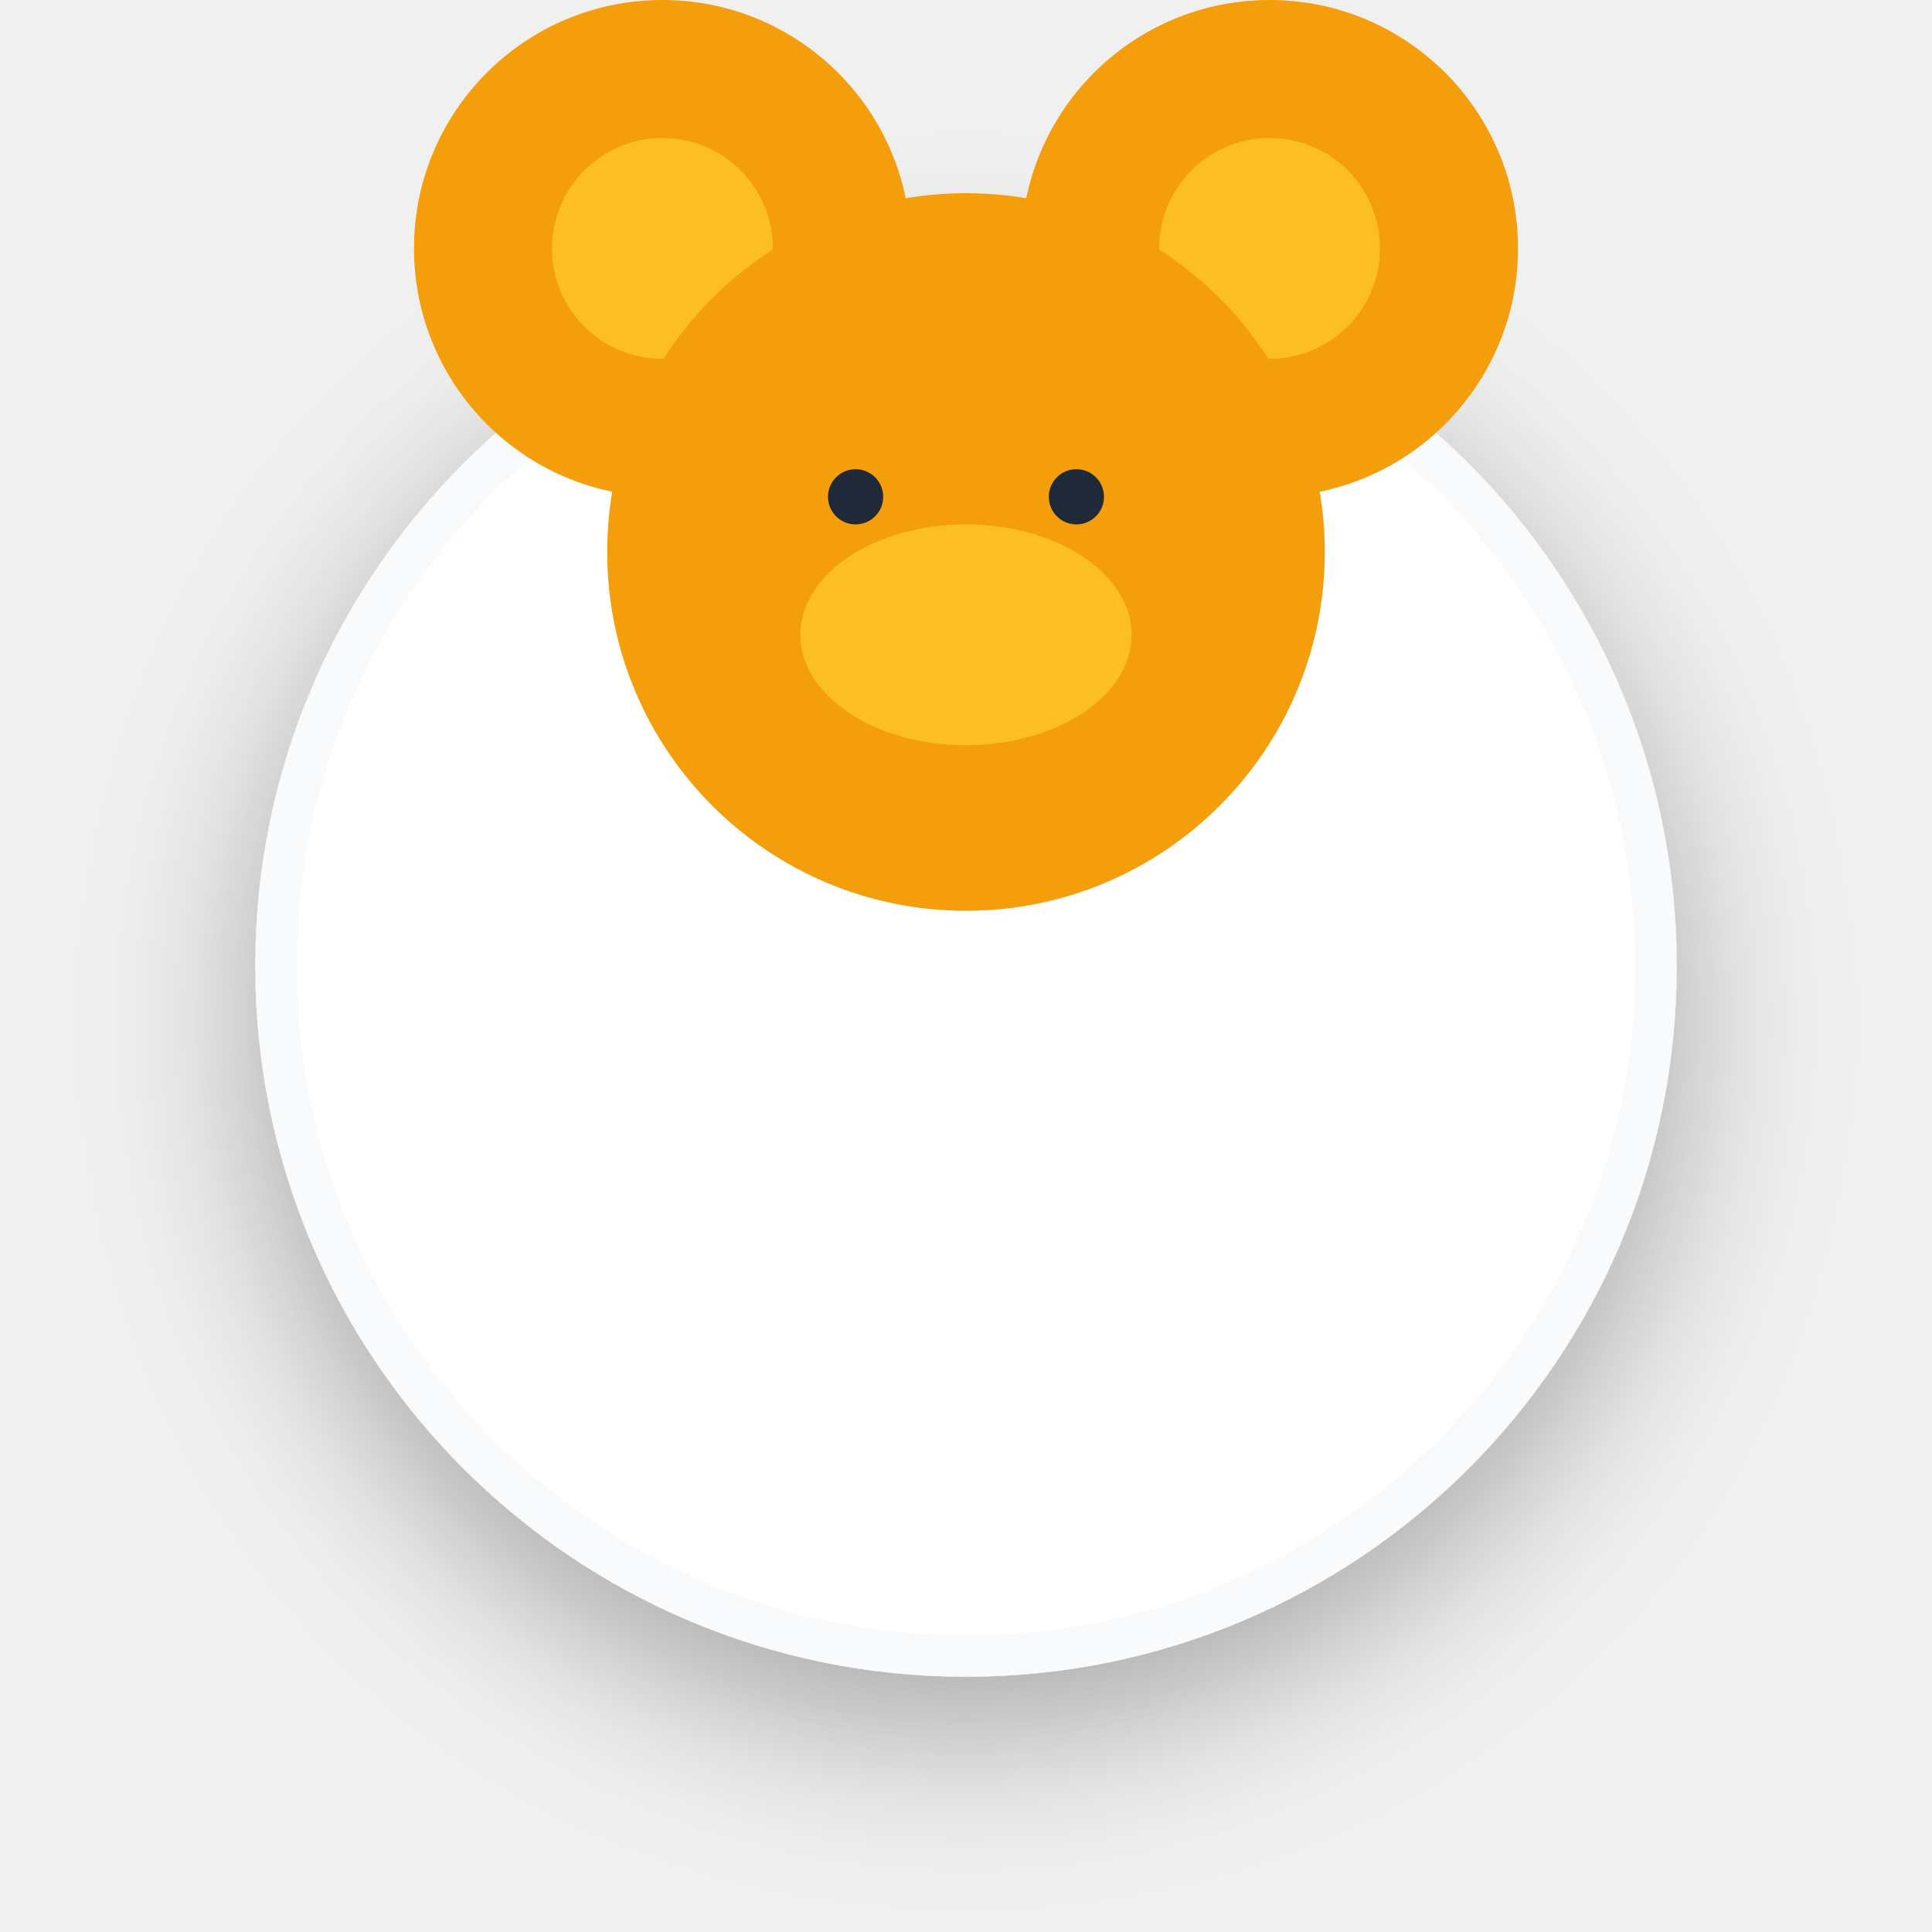
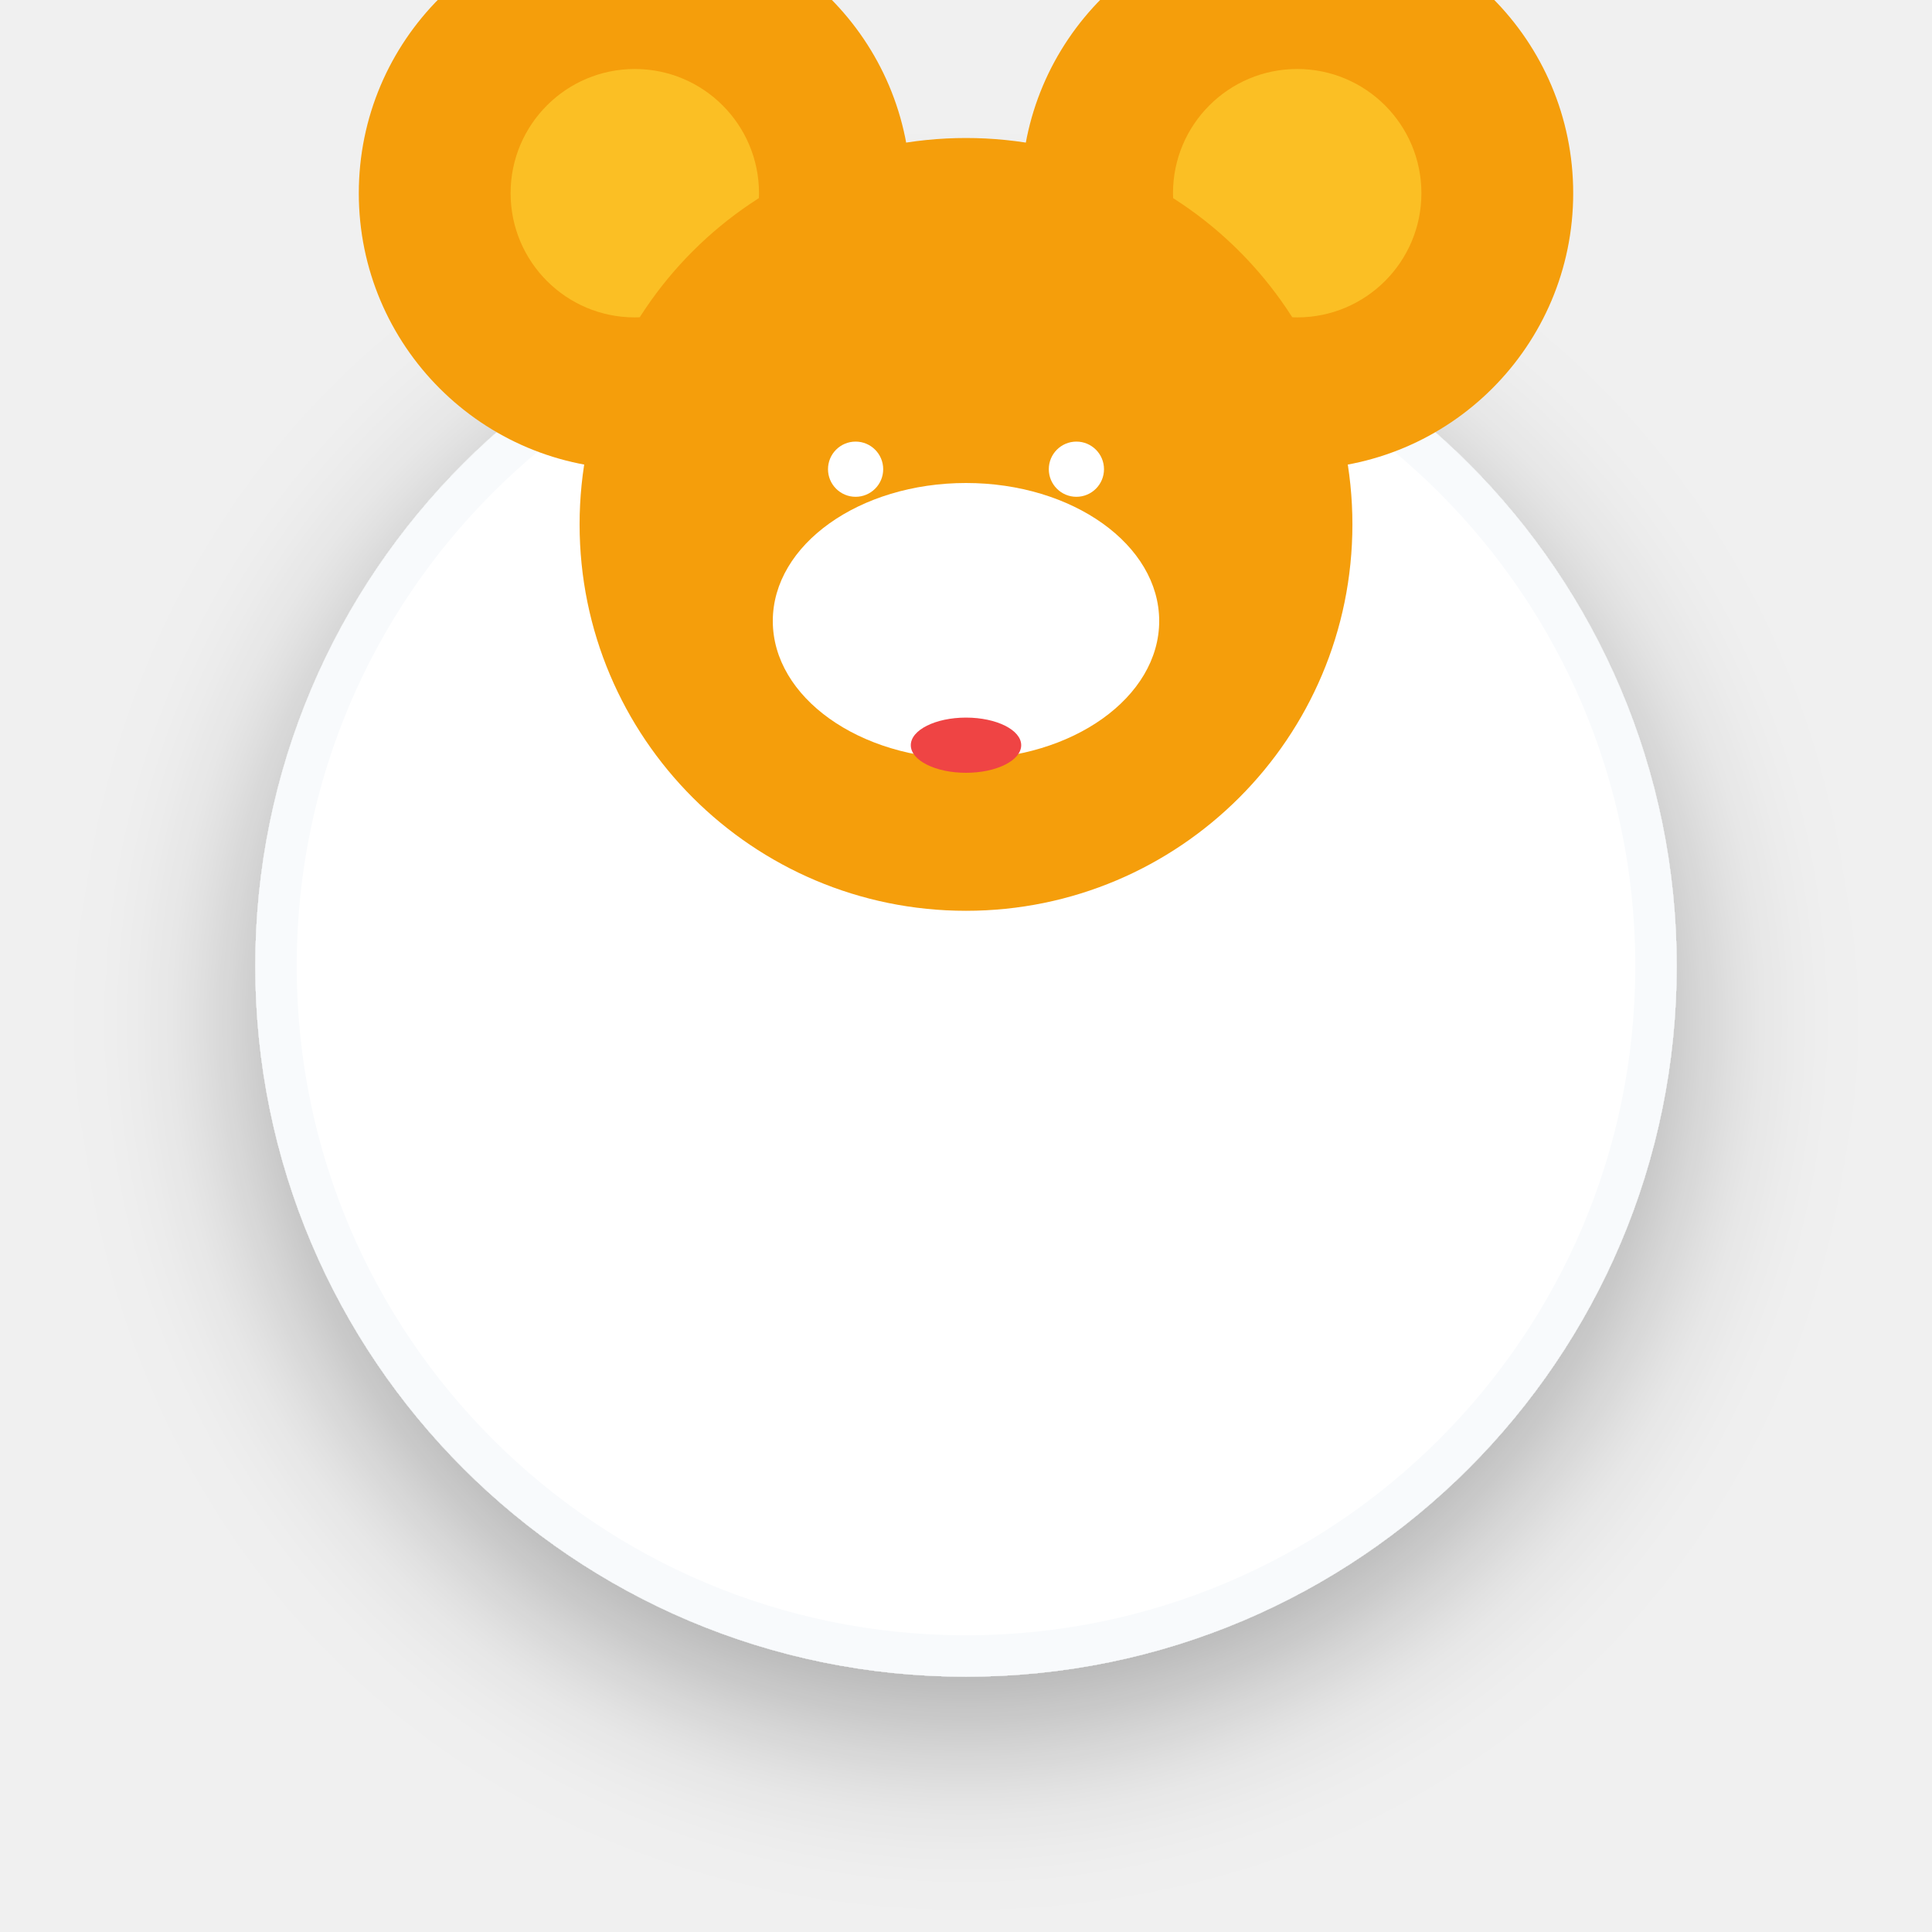
<svg xmlns="http://www.w3.org/2000/svg" viewBox="0 0 140 140" width="140" height="140" role="img" aria-label="Elona's Toys logo">
  <defs>
    <filter id="badge-shadow" x="-20%" y="-20%" width="140%" height="140%">
      <feDropShadow dx="0" dy="4" stdDeviation="6" flood-color="#000" flood-opacity="0.30" />
    </filter>
  </defs>
  <circle cx="70" cy="70" r="50" fill="#ffffff" stroke="#f8fafc" stroke-width="3" filter="url(#badge-shadow)" />
-   <g transform="translate(70, 40)">
-     <circle cx="-22" cy="-22" r="18" fill="#f59e0b" />
-     <circle cx="22" cy="-22" r="18" fill="#f59e0b" />
-     <circle cx="-22" cy="-22" r="8" fill="#fbbf24" />
-     <circle cx="22" cy="-22" r="8" fill="#fbbf24" />
-     <circle cx="0" cy="0" r="26" fill="#f59e0b" />
-     <ellipse cx="0" cy="6" rx="12" ry="8" fill="#fbbf24" />
-     <circle cx="-8" cy="-4" r="2" fill="#1f2937" />
-     <circle cx="8" cy="-4" r="2" fill="#1f2937" />
+   <g transform="translate(70, 38)">
+     <circle cx="-24" cy="-24" r="20" fill="#f59e0b" />
+     <circle cx="24" cy="-24" r="20" fill="#f59e0b" />
+     <circle cx="-24" cy="-24" r="9" fill="#fbbf24" />
+     <circle cx="24" cy="-24" r="9" fill="#fbbf24" />
+     <circle cx="0" cy="0" r="28" fill="#f59e0b" />
+     <ellipse cx="0" cy="7" rx="14" ry="10" fill="#ffffff" />
+     <ellipse cx="0" cy="16" rx="4" ry="2" fill="#ef4444" />
+     <circle cx="-8" cy="-4" r="2" fill="#ffffff" />
+     <circle cx="8" cy="-4" r="2" fill="#ffffff" />
  </g>
</svg>
